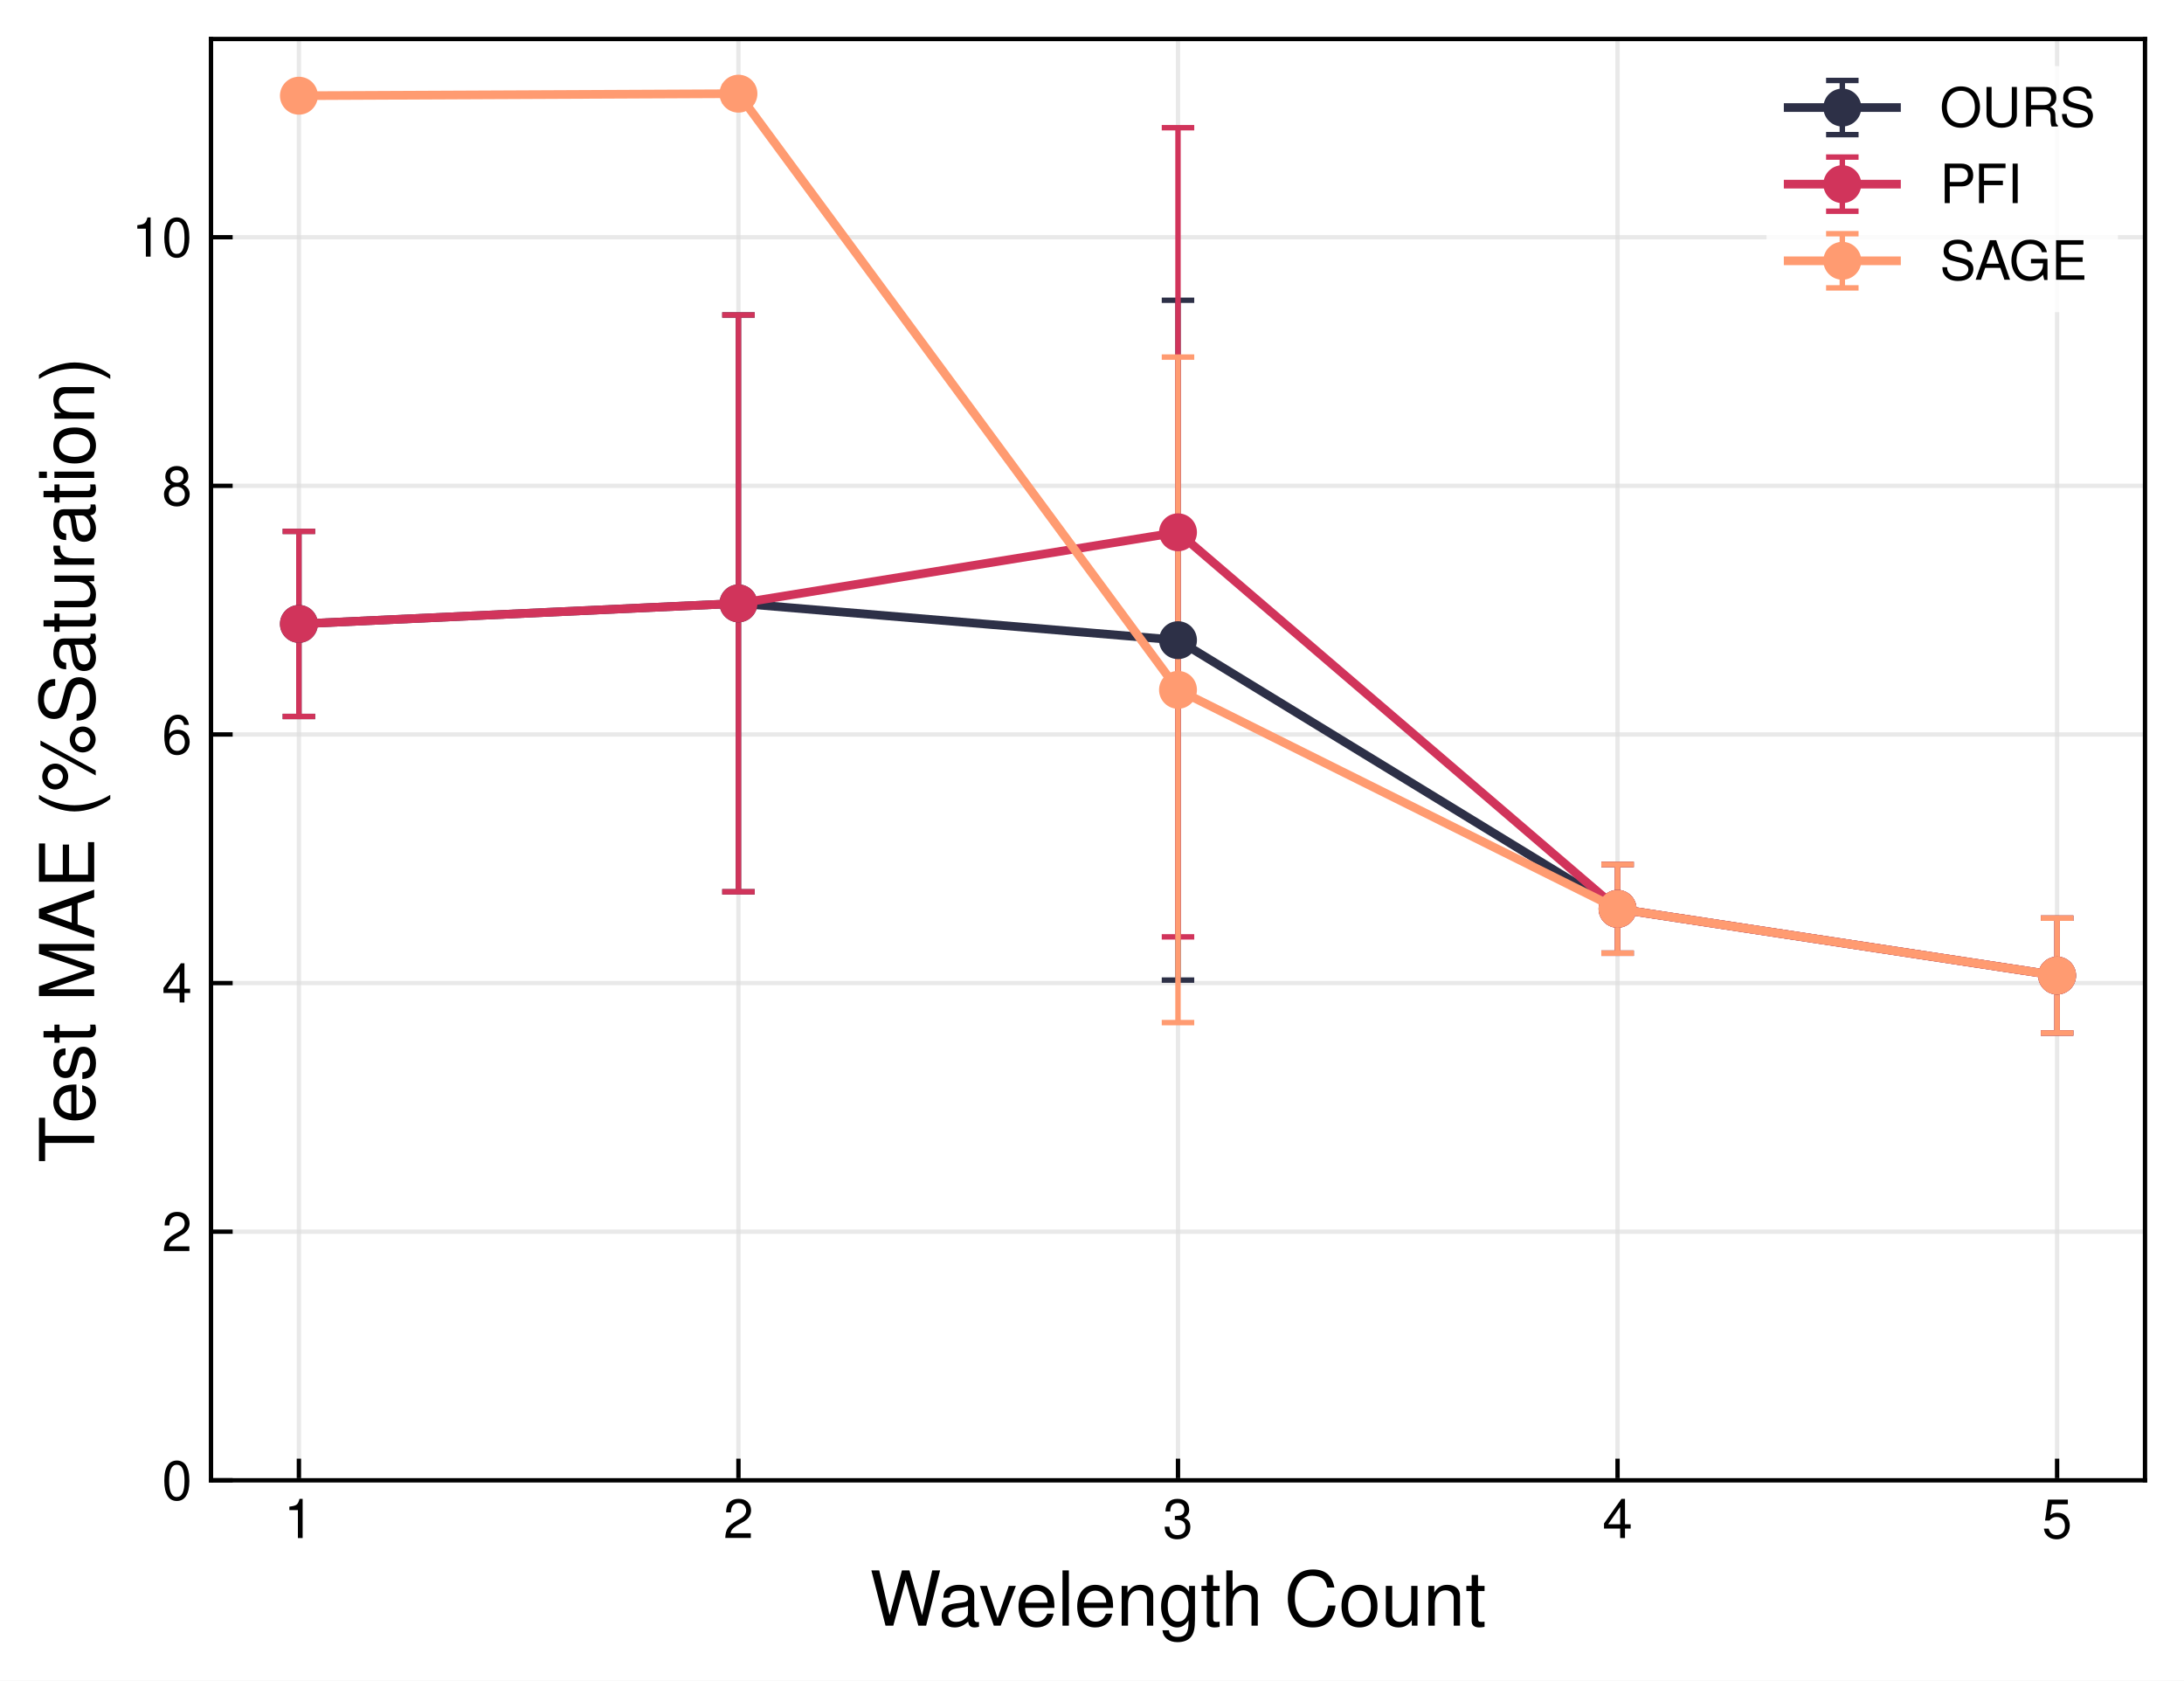
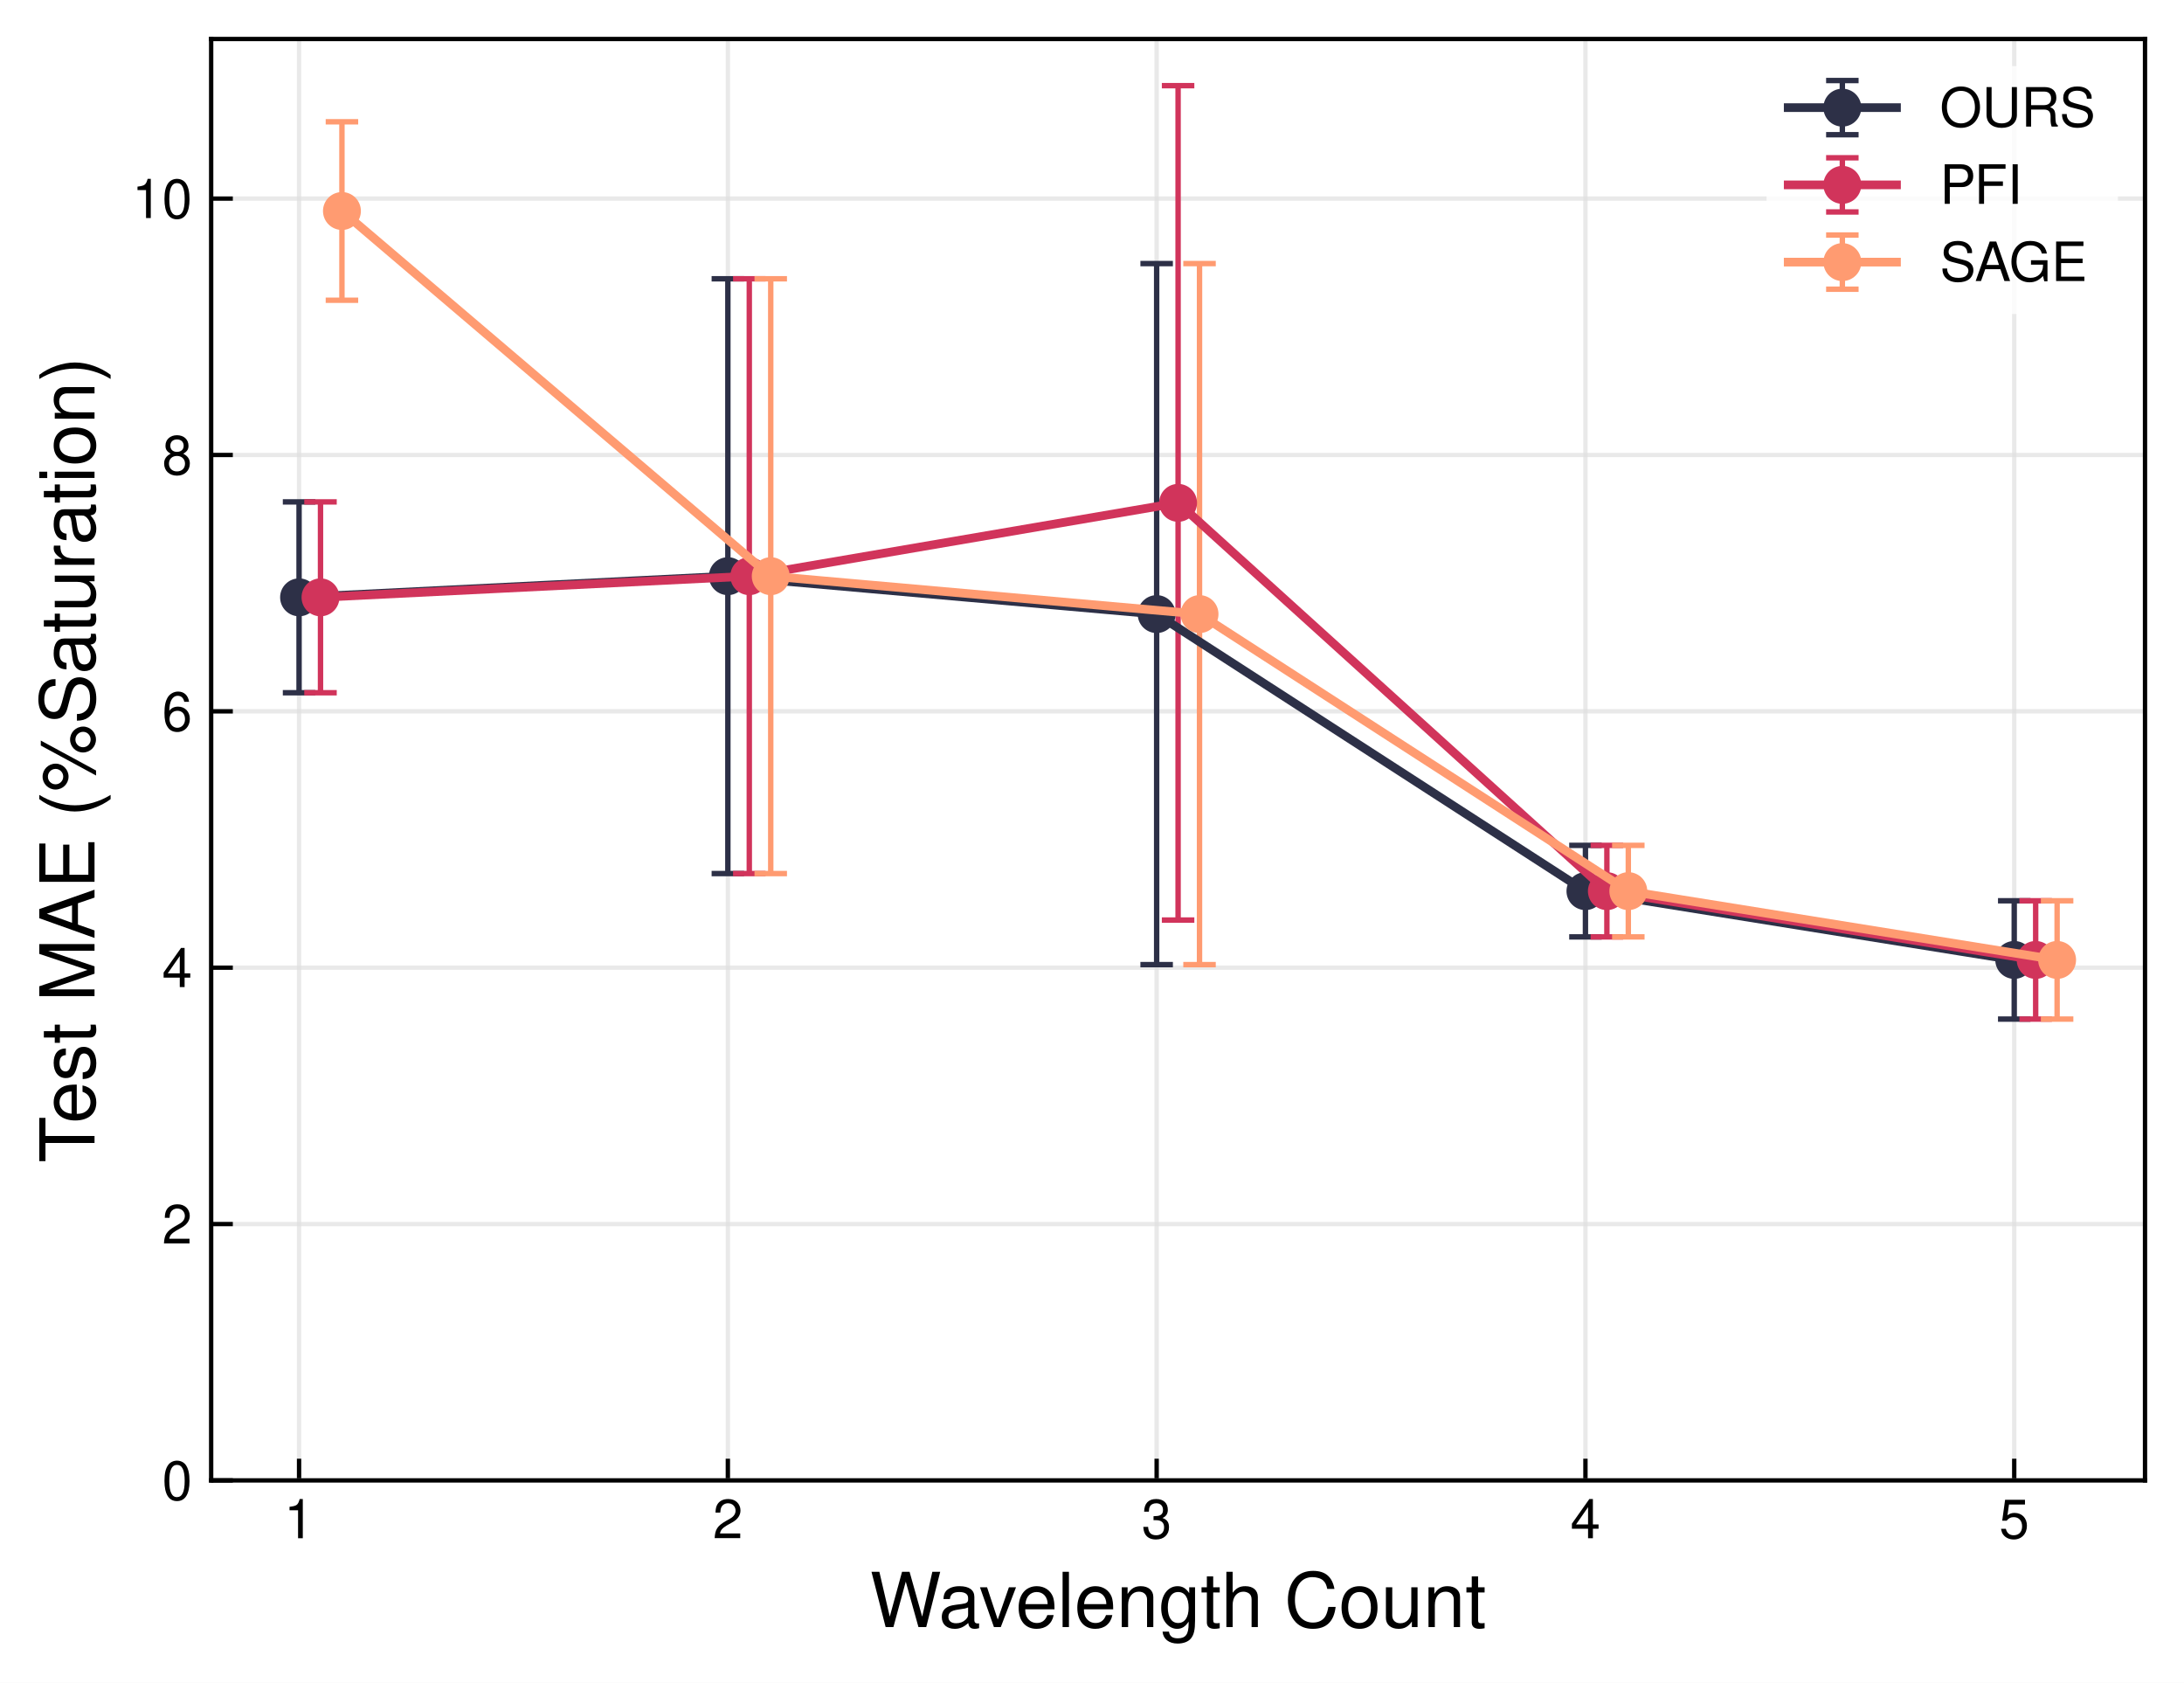
- <svg xmlns="http://www.w3.org/2000/svg" xmlns:xlink="http://www.w3.org/1999/xlink" width="403.28pt" height="310.295pt" viewBox="0 0 403.28 310.295" version="1.1">
+ <svg xmlns="http://www.w3.org/2000/svg" xmlns:xlink="http://www.w3.org/1999/xlink" width="403.315pt" height="310.684pt" viewBox="0 0 403.315 310.684" version="1.1">
  <defs>
    <style type="text/css">*{stroke-linejoin: round; stroke-linecap: butt}</style>
  </defs>
  <g id="figure_1">
    <g id="patch_1">
-       <path d="M 0 310.295  L 403.28 310.295  L 403.28 0  L 0 0  z " style="fill: #ffffff" />
+       <path d="M 0 310.684  L 403.315 310.684  L 403.315 0  L 0 0  z " style="fill: #ffffff" />
    </g>
    <g id="axes_1">
      <g id="patch_2">
-         <path d="M 38.96 273.312  L 396.08 273.312  L 396.08 7.2  L 38.96 7.2  z " style="fill: #ffffff" />
+         <path d="M 38.995 273.312  L 396.115 273.312  L 396.115 7.2  L 38.995 7.2  z " style="fill: #ffffff" />
      </g>
      <g id="matplotlib.axis_1">
        <g id="xtick_1">
          <g id="line2d_1">
-             <path d="M 55.193 273.312  L 55.193 7.2  " clip-path="url(#pe23129a48d)" style="fill: none; stroke: #e0e0e0; stroke-opacity: 0.7; stroke-width: 0.8; stroke-linecap: square" />
+             <path d="M 55.228 273.312  L 55.228 7.2  " clip-path="url(#pd18a18bf59)" style="fill: none; stroke: #e0e0e0; stroke-opacity: 0.7; stroke-width: 0.8; stroke-linecap: square" />
          </g>
          <g id="line2d_2">
            <defs>
-               <path id="m36496cad58" d="M 0 0  L 0 -4  " style="stroke: #000000; stroke-width: 0.8" />
+               <path id="mf7e721e243" d="M 0 0  L 0 -4  " style="stroke: #000000; stroke-width: 0.8" />
            </defs>
            <g>
-               <use xlink:href="#m36496cad58" x="55.193" y="273.312" style="stroke: #000000; stroke-width: 0.8" />
+               <use xlink:href="#mf7e721e243" x="55.228" y="273.312" style="stroke: #000000; stroke-width: 0.8" />
            </g>
          </g>
          <g id="text_1">
-             <text style="font: 10px 'Helvetica', 'Arial', sans-serif; text-anchor: middle" x="55.193" y="283.97" transform="rotate(-0 55.19273 283.9698)">1</text>
+             <text style="font-size: 10px; font-family: 'Helvetica', 'Arial', sans-serif; text-anchor: middle" x="55.228" y="283.985" transform="rotate(-0 55.22773 283.9854)">1</text>
          </g>
        </g>
        <g id="xtick_2">
          <g id="line2d_3">
-             <path d="M 136.356 273.312  L 136.356 7.2  " clip-path="url(#pe23129a48d)" style="fill: none; stroke: #e0e0e0; stroke-opacity: 0.7; stroke-width: 0.8; stroke-linecap: square" />
+             <path d="M 134.412 273.312  L 134.412 7.2  " clip-path="url(#pd18a18bf59)" style="fill: none; stroke: #e0e0e0; stroke-opacity: 0.7; stroke-width: 0.8; stroke-linecap: square" />
          </g>
          <g id="line2d_4">
            <g>
-               <use xlink:href="#m36496cad58" x="136.356" y="273.312" style="stroke: #000000; stroke-width: 0.8" />
+               <use xlink:href="#mf7e721e243" x="134.412" y="273.312" style="stroke: #000000; stroke-width: 0.8" />
            </g>
          </g>
          <g id="text_2">
-             <text style="font: 10px 'Helvetica', 'Arial', sans-serif; text-anchor: middle" x="136.356" y="283.97" transform="rotate(-0 136.3564 283.9698)">2</text>
+             <text style="font-size: 10px; font-family: 'Helvetica', 'Arial', sans-serif; text-anchor: middle" x="134.412" y="283.985" transform="rotate(-0 134.4118 283.9854)">2</text>
          </g>
        </g>
        <g id="xtick_3">
          <g id="line2d_5">
-             <path d="M 217.52 273.312  L 217.52 7.2  " clip-path="url(#pe23129a48d)" style="fill: none; stroke: #e0e0e0; stroke-opacity: 0.7; stroke-width: 0.8; stroke-linecap: square" />
+             <path d="M 213.596 273.312  L 213.596 7.2  " clip-path="url(#pd18a18bf59)" style="fill: none; stroke: #e0e0e0; stroke-opacity: 0.7; stroke-width: 0.8; stroke-linecap: square" />
          </g>
          <g id="line2d_6">
            <g>
-               <use xlink:href="#m36496cad58" x="217.52" y="273.312" style="stroke: #000000; stroke-width: 0.8" />
+               <use xlink:href="#mf7e721e243" x="213.596" y="273.312" style="stroke: #000000; stroke-width: 0.8" />
            </g>
          </g>
          <g id="text_3">
-             <text style="font: 10px 'Helvetica', 'Arial', sans-serif; text-anchor: middle" x="217.52" y="283.97" transform="rotate(-0 217.52 283.9698)">3</text>
+             <text style="font-size: 10px; font-family: 'Helvetica', 'Arial', sans-serif; text-anchor: middle" x="213.596" y="283.985" transform="rotate(-0 213.5958 283.9854)">3</text>
          </g>
        </g>
        <g id="xtick_4">
          <g id="line2d_7">
-             <path d="M 298.684 273.312  L 298.684 7.2  " clip-path="url(#pe23129a48d)" style="fill: none; stroke: #e0e0e0; stroke-opacity: 0.7; stroke-width: 0.8; stroke-linecap: square" />
+             <path d="M 292.78 273.312  L 292.78 7.2  " clip-path="url(#pd18a18bf59)" style="fill: none; stroke: #e0e0e0; stroke-opacity: 0.7; stroke-width: 0.8; stroke-linecap: square" />
          </g>
          <g id="line2d_8">
            <g>
-               <use xlink:href="#m36496cad58" x="298.684" y="273.312" style="stroke: #000000; stroke-width: 0.8" />
+               <use xlink:href="#mf7e721e243" x="292.78" y="273.312" style="stroke: #000000; stroke-width: 0.8" />
            </g>
          </g>
          <g id="text_4">
-             <text style="font: 10px 'Helvetica', 'Arial', sans-serif; text-anchor: middle" x="298.684" y="283.97" transform="rotate(-0 298.6836 283.9698)">4</text>
+             <text style="font-size: 10px; font-family: 'Helvetica', 'Arial', sans-serif; text-anchor: middle" x="292.78" y="283.985" transform="rotate(-0 292.7798 283.9854)">4</text>
          </g>
        </g>
        <g id="xtick_5">
          <g id="line2d_9">
-             <path d="M 379.847 273.312  L 379.847 7.2  " clip-path="url(#pe23129a48d)" style="fill: none; stroke: #e0e0e0; stroke-opacity: 0.7; stroke-width: 0.8; stroke-linecap: square" />
+             <path d="M 371.964 273.312  L 371.964 7.2  " clip-path="url(#pd18a18bf59)" style="fill: none; stroke: #e0e0e0; stroke-opacity: 0.7; stroke-width: 0.8; stroke-linecap: square" />
          </g>
          <g id="line2d_10">
            <g>
-               <use xlink:href="#m36496cad58" x="379.847" y="273.312" style="stroke: #000000; stroke-width: 0.8" />
+               <use xlink:href="#mf7e721e243" x="371.964" y="273.312" style="stroke: #000000; stroke-width: 0.8" />
            </g>
          </g>
          <g id="text_5">
-             <text style="font: 10px 'Helvetica', 'Arial', sans-serif; text-anchor: middle" x="379.847" y="283.97" transform="rotate(-0 379.8473 283.9698)">5</text>
+             <text style="font-size: 10px; font-family: 'Helvetica', 'Arial', sans-serif; text-anchor: middle" x="371.964" y="283.985" transform="rotate(-0 371.9639 283.9854)">5</text>
          </g>
        </g>
        <g id="text_6">
-           <text style="font: 14px 'Helvetica', 'Arial', sans-serif; text-anchor: middle" x="217.52" y="300.149" transform="rotate(-0 217.52 300.1489)">Wavelength Count</text>
+           <text style="font-size: 14px; font-family: 'Helvetica', 'Arial', sans-serif; text-anchor: middle" x="217.555" y="300.386" transform="rotate(-0 217.555 300.3861)">Wavelength Count</text>
        </g>
      </g>
      <g id="matplotlib.axis_2">
        <g id="ytick_1">
          <g id="line2d_11">
-             <path d="M 38.96 273.312  L 396.08 273.312  " clip-path="url(#pe23129a48d)" style="fill: none; stroke: #e0e0e0; stroke-opacity: 0.7; stroke-width: 0.8; stroke-linecap: square" />
+             <path d="M 38.995 273.312  L 396.115 273.312  " clip-path="url(#pd18a18bf59)" style="fill: none; stroke: #e0e0e0; stroke-opacity: 0.7; stroke-width: 0.8; stroke-linecap: square" />
          </g>
          <g id="line2d_12">
            <defs>
-               <path id="m075913cfba" d="M 0 0  L 4 0  " style="stroke: #000000; stroke-width: 0.8" />
+               <path id="m2897728978" d="M 0 0  L 4 0  " style="stroke: #000000; stroke-width: 0.8" />
            </defs>
            <g>
-               <use xlink:href="#m075913cfba" x="38.96" y="273.312" style="stroke: #000000; stroke-width: 0.8" />
+               <use xlink:href="#m2897728978" x="38.995" y="273.312" style="stroke: #000000; stroke-width: 0.8" />
            </g>
          </g>
          <g id="text_7">
-             <text style="font: 10px 'Helvetica', 'Arial', sans-serif; text-anchor: end" x="35.46" y="276.891" transform="rotate(-0 35.46 276.8909)">0</text>
+             <text style="font-size: 10px; font-family: 'Helvetica', 'Arial', sans-serif; text-anchor: end" x="35.495" y="276.899" transform="rotate(-0 35.495 276.8987)">0</text>
          </g>
        </g>
        <g id="ytick_2">
          <g id="line2d_13">
-             <path d="M 38.96 227.409  L 396.08 227.409  " clip-path="url(#pe23129a48d)" style="fill: none; stroke: #e0e0e0; stroke-opacity: 0.7; stroke-width: 0.8; stroke-linecap: square" />
+             <path d="M 38.995 225.983  L 396.115 225.983  " clip-path="url(#pd18a18bf59)" style="fill: none; stroke: #e0e0e0; stroke-opacity: 0.7; stroke-width: 0.8; stroke-linecap: square" />
          </g>
          <g id="line2d_14">
            <g>
-               <use xlink:href="#m075913cfba" x="38.96" y="227.409" style="stroke: #000000; stroke-width: 0.8" />
+               <use xlink:href="#m2897728978" x="38.995" y="225.983" style="stroke: #000000; stroke-width: 0.8" />
            </g>
          </g>
          <g id="text_8">
-             <text style="font: 10px 'Helvetica', 'Arial', sans-serif; text-anchor: end" x="35.46" y="230.988" transform="rotate(-0 35.46 230.9883)">2</text>
+             <text style="font-size: 10px; font-family: 'Helvetica', 'Arial', sans-serif; text-anchor: end" x="35.495" y="229.57" transform="rotate(-0 35.495 229.5695)">2</text>
          </g>
        </g>
        <g id="ytick_3">
          <g id="line2d_15">
-             <path d="M 38.96 181.507  L 396.08 181.507  " clip-path="url(#pe23129a48d)" style="fill: none; stroke: #e0e0e0; stroke-opacity: 0.7; stroke-width: 0.8; stroke-linecap: square" />
+             <path d="M 38.995 178.654  L 396.115 178.654  " clip-path="url(#pd18a18bf59)" style="fill: none; stroke: #e0e0e0; stroke-opacity: 0.7; stroke-width: 0.8; stroke-linecap: square" />
          </g>
          <g id="line2d_16">
            <g>
-               <use xlink:href="#m075913cfba" x="38.96" y="181.507" style="stroke: #000000; stroke-width: 0.8" />
+               <use xlink:href="#m2897728978" x="38.995" y="178.654" style="stroke: #000000; stroke-width: 0.8" />
            </g>
          </g>
          <g id="text_9">
-             <text style="font: 10px 'Helvetica', 'Arial', sans-serif; text-anchor: end" x="35.46" y="185.086" transform="rotate(-0 35.46 185.0857)">4</text>
+             <text style="font-size: 10px; font-family: 'Helvetica', 'Arial', sans-serif; text-anchor: end" x="35.495" y="182.24" transform="rotate(-0 35.495 182.2403)">4</text>
          </g>
        </g>
        <g id="ytick_4">
          <g id="line2d_17">
-             <path d="M 38.96 135.604  L 396.08 135.604  " clip-path="url(#pe23129a48d)" style="fill: none; stroke: #e0e0e0; stroke-opacity: 0.7; stroke-width: 0.8; stroke-linecap: square" />
+             <path d="M 38.995 131.324  L 396.115 131.324  " clip-path="url(#pd18a18bf59)" style="fill: none; stroke: #e0e0e0; stroke-opacity: 0.7; stroke-width: 0.8; stroke-linecap: square" />
          </g>
          <g id="line2d_18">
            <g>
-               <use xlink:href="#m075913cfba" x="38.96" y="135.604" style="stroke: #000000; stroke-width: 0.8" />
+               <use xlink:href="#m2897728978" x="38.995" y="131.324" style="stroke: #000000; stroke-width: 0.8" />
            </g>
          </g>
          <g id="text_10">
-             <text style="font: 10px 'Helvetica', 'Arial', sans-serif; text-anchor: end" x="35.46" y="139.183" transform="rotate(-0 35.46 139.183)">6</text>
+             <text style="font-size: 10px; font-family: 'Helvetica', 'Arial', sans-serif; text-anchor: end" x="35.495" y="134.911" transform="rotate(-0 35.495 134.9111)">6</text>
          </g>
        </g>
        <g id="ytick_5">
          <g id="line2d_19">
-             <path d="M 38.96 89.702  L 396.08 89.702  " clip-path="url(#pe23129a48d)" style="fill: none; stroke: #e0e0e0; stroke-opacity: 0.7; stroke-width: 0.8; stroke-linecap: square" />
+             <path d="M 38.995 83.995  L 396.115 83.995  " clip-path="url(#pd18a18bf59)" style="fill: none; stroke: #e0e0e0; stroke-opacity: 0.7; stroke-width: 0.8; stroke-linecap: square" />
          </g>
          <g id="line2d_20">
            <g>
-               <use xlink:href="#m075913cfba" x="38.96" y="89.702" style="stroke: #000000; stroke-width: 0.8" />
+               <use xlink:href="#m2897728978" x="38.995" y="83.995" style="stroke: #000000; stroke-width: 0.8" />
            </g>
          </g>
          <g id="text_11">
-             <text style="font: 10px 'Helvetica', 'Arial', sans-serif; text-anchor: end" x="35.46" y="93.28" transform="rotate(-0 35.46 93.28041)">8</text>
+             <text style="font-size: 10px; font-family: 'Helvetica', 'Arial', sans-serif; text-anchor: end" x="35.495" y="87.582" transform="rotate(-0 35.495 87.58187)">8</text>
          </g>
        </g>
        <g id="ytick_6">
          <g id="line2d_21">
-             <path d="M 38.96 43.799  L 396.08 43.799  " clip-path="url(#pe23129a48d)" style="fill: none; stroke: #e0e0e0; stroke-opacity: 0.7; stroke-width: 0.8; stroke-linecap: square" />
+             <path d="M 38.995 36.666  L 396.115 36.666  " clip-path="url(#pd18a18bf59)" style="fill: none; stroke: #e0e0e0; stroke-opacity: 0.7; stroke-width: 0.8; stroke-linecap: square" />
          </g>
          <g id="line2d_22">
            <g>
-               <use xlink:href="#m075913cfba" x="38.96" y="43.799" style="stroke: #000000; stroke-width: 0.8" />
+               <use xlink:href="#m2897728978" x="38.995" y="36.666" style="stroke: #000000; stroke-width: 0.8" />
            </g>
          </g>
          <g id="text_12">
-             <text style="font: 10px 'Helvetica', 'Arial', sans-serif; text-anchor: end" x="35.46" y="47.378" transform="rotate(-0 35.46 47.37779)">10</text>
+             <text style="font-size: 10px; font-family: 'Helvetica', 'Arial', sans-serif; text-anchor: end" x="35.495" y="40.253" transform="rotate(-0 35.495 40.25266)">10</text>
          </g>
        </g>
        <g id="text_13">
-           <text style="font: 14px 'Helvetica', 'Arial', sans-serif; text-anchor: middle" x="17.392" y="140.256" transform="rotate(-90 17.39156 140.256)">Test MAE (%Saturation)</text>
+           <text style="font-size: 14px; font-family: 'Helvetica', 'Arial', sans-serif; text-anchor: middle" x="17.455" y="140.256" transform="rotate(-90 17.455 140.256)">Test MAE (%Saturation)</text>
        </g>
      </g>
      <g id="LineCollection_1">
-         <path d="M 55.193 132.28  L 55.193 98.11  " clip-path="url(#pe23129a48d)" style="fill: none; stroke: #2d3047" />
-         <path d="M 136.356 164.656  L 136.356 58.153  " clip-path="url(#pe23129a48d)" style="fill: none; stroke: #2d3047" />
-         <path d="M 217.52 180.955  L 217.52 55.438  " clip-path="url(#pe23129a48d)" style="fill: none; stroke: #2d3047" />
-         <path d="M 298.684 175.989  L 298.684 159.609  " clip-path="url(#pe23129a48d)" style="fill: none; stroke: #2d3047" />
-         <path d="M 379.847 190.714  L 379.847 169.524  " clip-path="url(#pe23129a48d)" style="fill: none; stroke: #2d3047" />
+         <path d="M 55.228 127.897  L 55.228 92.665  " clip-path="url(#pd18a18bf59)" style="fill: none; stroke: #2d3047" />
+         <path d="M 134.412 161.279  L 134.412 51.466  " clip-path="url(#pd18a18bf59)" style="fill: none; stroke: #2d3047" />
+         <path d="M 213.596 178.085  L 213.596 48.666  " clip-path="url(#pd18a18bf59)" style="fill: none; stroke: #2d3047" />
+         <path d="M 292.78 172.964  L 292.78 156.075  " clip-path="url(#pd18a18bf59)" style="fill: none; stroke: #2d3047" />
+         <path d="M 371.964 188.147  L 371.964 166.298  " clip-path="url(#pd18a18bf59)" style="fill: none; stroke: #2d3047" />
      </g>
      <g id="line2d_23">
        <defs>
-           <path id="meedbc76cfa" d="M 3 0  L -3 -0  " style="stroke: #2d3047" />
-         </defs>
-         <g clip-path="url(#pe23129a48d)">
-           <use xlink:href="#meedbc76cfa" x="55.193" y="132.28" style="fill: #2d3047; stroke: #2d3047" />
-           <use xlink:href="#meedbc76cfa" x="136.356" y="164.656" style="fill: #2d3047; stroke: #2d3047" />
-           <use xlink:href="#meedbc76cfa" x="217.52" y="180.955" style="fill: #2d3047; stroke: #2d3047" />
-           <use xlink:href="#meedbc76cfa" x="298.684" y="175.989" style="fill: #2d3047; stroke: #2d3047" />
-           <use xlink:href="#meedbc76cfa" x="379.847" y="190.714" style="fill: #2d3047; stroke: #2d3047" />
+           <path id="m6a7c596b6a" d="M 3 0  L -3 -0  " style="stroke: #2d3047" />
+         </defs>
+         <g clip-path="url(#pd18a18bf59)">
+           <use xlink:href="#m6a7c596b6a" x="55.228" y="127.897" style="fill: #2d3047; stroke: #2d3047" />
+           <use xlink:href="#m6a7c596b6a" x="134.412" y="161.279" style="fill: #2d3047; stroke: #2d3047" />
+           <use xlink:href="#m6a7c596b6a" x="213.596" y="178.085" style="fill: #2d3047; stroke: #2d3047" />
+           <use xlink:href="#m6a7c596b6a" x="292.78" y="172.964" style="fill: #2d3047; stroke: #2d3047" />
+           <use xlink:href="#m6a7c596b6a" x="371.964" y="188.147" style="fill: #2d3047; stroke: #2d3047" />
        </g>
      </g>
      <g id="line2d_24">
-         <g clip-path="url(#pe23129a48d)">
-           <use xlink:href="#meedbc76cfa" x="55.193" y="98.11" style="fill: #2d3047; stroke: #2d3047" />
-           <use xlink:href="#meedbc76cfa" x="136.356" y="58.153" style="fill: #2d3047; stroke: #2d3047" />
-           <use xlink:href="#meedbc76cfa" x="217.52" y="55.438" style="fill: #2d3047; stroke: #2d3047" />
-           <use xlink:href="#meedbc76cfa" x="298.684" y="159.609" style="fill: #2d3047; stroke: #2d3047" />
-           <use xlink:href="#meedbc76cfa" x="379.847" y="169.524" style="fill: #2d3047; stroke: #2d3047" />
+         <g clip-path="url(#pd18a18bf59)">
+           <use xlink:href="#m6a7c596b6a" x="55.228" y="92.665" style="fill: #2d3047; stroke: #2d3047" />
+           <use xlink:href="#m6a7c596b6a" x="134.412" y="51.466" style="fill: #2d3047; stroke: #2d3047" />
+           <use xlink:href="#m6a7c596b6a" x="213.596" y="48.666" style="fill: #2d3047; stroke: #2d3047" />
+           <use xlink:href="#m6a7c596b6a" x="292.78" y="156.075" style="fill: #2d3047; stroke: #2d3047" />
+           <use xlink:href="#m6a7c596b6a" x="371.964" y="166.298" style="fill: #2d3047; stroke: #2d3047" />
        </g>
      </g>
      <g id="LineCollection_2">
-         <path d="M 55.193 132.28  L 55.193 98.11  " clip-path="url(#pe23129a48d)" style="fill: none; stroke: #d1345b" />
-         <path d="M 136.356 164.656  L 136.356 58.153  " clip-path="url(#pe23129a48d)" style="fill: none; stroke: #d1345b" />
-         <path d="M 217.52 172.978  L 217.52 23.578  " clip-path="url(#pe23129a48d)" style="fill: none; stroke: #d1345b" />
-         <path d="M 298.684 175.989  L 298.684 159.609  " clip-path="url(#pe23129a48d)" style="fill: none; stroke: #d1345b" />
-         <path d="M 379.847 190.714  L 379.847 169.524  " clip-path="url(#pe23129a48d)" style="fill: none; stroke: #d1345b" />
+         <path d="M 59.187 127.897  L 59.187 92.665  " clip-path="url(#pd18a18bf59)" style="fill: none; stroke: #d1345b" />
+         <path d="M 138.371 161.279  L 138.371 51.466  " clip-path="url(#pd18a18bf59)" style="fill: none; stroke: #d1345b" />
+         <path d="M 217.555 169.86  L 217.555 15.817  " clip-path="url(#pd18a18bf59)" style="fill: none; stroke: #d1345b" />
+         <path d="M 296.739 172.964  L 296.739 156.075  " clip-path="url(#pd18a18bf59)" style="fill: none; stroke: #d1345b" />
+         <path d="M 375.923 188.147  L 375.923 166.298  " clip-path="url(#pd18a18bf59)" style="fill: none; stroke: #d1345b" />
      </g>
      <g id="line2d_25">
        <defs>
-           <path id="m86c3e545e6" d="M 3 0  L -3 -0  " style="stroke: #d1345b" />
-         </defs>
-         <g clip-path="url(#pe23129a48d)">
-           <use xlink:href="#m86c3e545e6" x="55.193" y="132.28" style="fill: #d1345b; stroke: #d1345b" />
-           <use xlink:href="#m86c3e545e6" x="136.356" y="164.656" style="fill: #d1345b; stroke: #d1345b" />
-           <use xlink:href="#m86c3e545e6" x="217.52" y="172.978" style="fill: #d1345b; stroke: #d1345b" />
-           <use xlink:href="#m86c3e545e6" x="298.684" y="175.989" style="fill: #d1345b; stroke: #d1345b" />
-           <use xlink:href="#m86c3e545e6" x="379.847" y="190.714" style="fill: #d1345b; stroke: #d1345b" />
+           <path id="m228c9fef3c" d="M 3 0  L -3 -0  " style="stroke: #d1345b" />
+         </defs>
+         <g clip-path="url(#pd18a18bf59)">
+           <use xlink:href="#m228c9fef3c" x="59.187" y="127.897" style="fill: #d1345b; stroke: #d1345b" />
+           <use xlink:href="#m228c9fef3c" x="138.371" y="161.279" style="fill: #d1345b; stroke: #d1345b" />
+           <use xlink:href="#m228c9fef3c" x="217.555" y="169.86" style="fill: #d1345b; stroke: #d1345b" />
+           <use xlink:href="#m228c9fef3c" x="296.739" y="172.964" style="fill: #d1345b; stroke: #d1345b" />
+           <use xlink:href="#m228c9fef3c" x="375.923" y="188.147" style="fill: #d1345b; stroke: #d1345b" />
        </g>
      </g>
      <g id="line2d_26">
-         <g clip-path="url(#pe23129a48d)">
-           <use xlink:href="#m86c3e545e6" x="55.193" y="98.11" style="fill: #d1345b; stroke: #d1345b" />
-           <use xlink:href="#m86c3e545e6" x="136.356" y="58.153" style="fill: #d1345b; stroke: #d1345b" />
-           <use xlink:href="#m86c3e545e6" x="217.52" y="23.578" style="fill: #d1345b; stroke: #d1345b" />
-           <use xlink:href="#m86c3e545e6" x="298.684" y="159.609" style="fill: #d1345b; stroke: #d1345b" />
-           <use xlink:href="#m86c3e545e6" x="379.847" y="169.524" style="fill: #d1345b; stroke: #d1345b" />
+         <g clip-path="url(#pd18a18bf59)">
+           <use xlink:href="#m228c9fef3c" x="59.187" y="92.665" style="fill: #d1345b; stroke: #d1345b" />
+           <use xlink:href="#m228c9fef3c" x="138.371" y="51.466" style="fill: #d1345b; stroke: #d1345b" />
+           <use xlink:href="#m228c9fef3c" x="217.555" y="15.817" style="fill: #d1345b; stroke: #d1345b" />
+           <use xlink:href="#m228c9fef3c" x="296.739" y="156.075" style="fill: #d1345b; stroke: #d1345b" />
+           <use xlink:href="#m228c9fef3c" x="375.923" y="166.298" style="fill: #d1345b; stroke: #d1345b" />
        </g>
      </g>
      <g id="LineCollection_3">
-         <path d="M 55.193 18.296  L 55.193 17.047  " clip-path="url(#pe23129a48d)" style="fill: none; stroke: #ff9b71" />
-         <path d="M 136.356 18.651  L 136.356 15.939  " clip-path="url(#pe23129a48d)" style="fill: none; stroke: #ff9b71" />
-         <path d="M 217.52 188.806  L 217.52 65.933  " clip-path="url(#pe23129a48d)" style="fill: none; stroke: #ff9b71" />
-         <path d="M 298.684 175.989  L 298.684 159.609  " clip-path="url(#pe23129a48d)" style="fill: none; stroke: #ff9b71" />
-         <path d="M 379.847 190.714  L 379.847 169.524  " clip-path="url(#pe23129a48d)" style="fill: none; stroke: #ff9b71" />
+         <path d="M 63.146 55.432  L 63.146 22.483  " clip-path="url(#pd18a18bf59)" style="fill: none; stroke: #ff9b71" />
+         <path d="M 142.33 161.279  L 142.33 51.466  " clip-path="url(#pd18a18bf59)" style="fill: none; stroke: #ff9b71" />
+         <path d="M 221.514 178.085  L 221.514 48.666  " clip-path="url(#pd18a18bf59)" style="fill: none; stroke: #ff9b71" />
+         <path d="M 300.698 172.964  L 300.698 156.075  " clip-path="url(#pd18a18bf59)" style="fill: none; stroke: #ff9b71" />
+         <path d="M 379.882 188.147  L 379.882 166.298  " clip-path="url(#pd18a18bf59)" style="fill: none; stroke: #ff9b71" />
      </g>
      <g id="line2d_27">
        <defs>
-           <path id="mc7014ae149" d="M 3 0  L -3 -0  " style="stroke: #ff9b71" />
-         </defs>
-         <g clip-path="url(#pe23129a48d)">
-           <use xlink:href="#mc7014ae149" x="55.193" y="18.296" style="fill: #ff9b71; stroke: #ff9b71" />
-           <use xlink:href="#mc7014ae149" x="136.356" y="18.651" style="fill: #ff9b71; stroke: #ff9b71" />
-           <use xlink:href="#mc7014ae149" x="217.52" y="188.806" style="fill: #ff9b71; stroke: #ff9b71" />
-           <use xlink:href="#mc7014ae149" x="298.684" y="175.989" style="fill: #ff9b71; stroke: #ff9b71" />
-           <use xlink:href="#mc7014ae149" x="379.847" y="190.714" style="fill: #ff9b71; stroke: #ff9b71" />
+           <path id="m26f12bb80f" d="M 3 0  L -3 -0  " style="stroke: #ff9b71" />
+         </defs>
+         <g clip-path="url(#pd18a18bf59)">
+           <use xlink:href="#m26f12bb80f" x="63.146" y="55.432" style="fill: #ff9b71; stroke: #ff9b71" />
+           <use xlink:href="#m26f12bb80f" x="142.33" y="161.279" style="fill: #ff9b71; stroke: #ff9b71" />
+           <use xlink:href="#m26f12bb80f" x="221.514" y="178.085" style="fill: #ff9b71; stroke: #ff9b71" />
+           <use xlink:href="#m26f12bb80f" x="300.698" y="172.964" style="fill: #ff9b71; stroke: #ff9b71" />
+           <use xlink:href="#m26f12bb80f" x="379.882" y="188.147" style="fill: #ff9b71; stroke: #ff9b71" />
        </g>
      </g>
      <g id="line2d_28">
-         <g clip-path="url(#pe23129a48d)">
-           <use xlink:href="#mc7014ae149" x="55.193" y="17.047" style="fill: #ff9b71; stroke: #ff9b71" />
-           <use xlink:href="#mc7014ae149" x="136.356" y="15.939" style="fill: #ff9b71; stroke: #ff9b71" />
-           <use xlink:href="#mc7014ae149" x="217.52" y="65.933" style="fill: #ff9b71; stroke: #ff9b71" />
-           <use xlink:href="#mc7014ae149" x="298.684" y="159.609" style="fill: #ff9b71; stroke: #ff9b71" />
-           <use xlink:href="#mc7014ae149" x="379.847" y="169.524" style="fill: #ff9b71; stroke: #ff9b71" />
+         <g clip-path="url(#pd18a18bf59)">
+           <use xlink:href="#m26f12bb80f" x="63.146" y="22.483" style="fill: #ff9b71; stroke: #ff9b71" />
+           <use xlink:href="#m26f12bb80f" x="142.33" y="51.466" style="fill: #ff9b71; stroke: #ff9b71" />
+           <use xlink:href="#m26f12bb80f" x="221.514" y="48.666" style="fill: #ff9b71; stroke: #ff9b71" />
+           <use xlink:href="#m26f12bb80f" x="300.698" y="156.075" style="fill: #ff9b71; stroke: #ff9b71" />
+           <use xlink:href="#m26f12bb80f" x="379.882" y="166.298" style="fill: #ff9b71; stroke: #ff9b71" />
        </g>
      </g>
      <g id="line2d_29">
-         <path d="M 55.193 115.195  L 136.356 111.404  L 217.52 118.196  L 298.684 167.799  L 379.847 180.119  " clip-path="url(#pe23129a48d)" style="fill: none; stroke: #2d3047; stroke-width: 1.6; stroke-linecap: square" />
-         <defs>
-           <path id="m2f892f2584" d="M 0 3  C 0.796 3 1.559 2.684 2.121 2.121  C 2.684 1.559 3 0.796 3 0  C 3 -0.796 2.684 -1.559 2.121 -2.121  C 1.559 -2.684 0.796 -3 0 -3  C -0.796 -3 -1.559 -2.684 -2.121 -2.121  C -2.684 -1.559 -3 -0.796 -3 0  C -3 0.796 -2.684 1.559 -2.121 2.121  C -1.559 2.684 -0.796 3 0 3  z " style="stroke: #2d3047" />
-         </defs>
-         <g clip-path="url(#pe23129a48d)">
-           <use xlink:href="#m2f892f2584" x="55.193" y="115.195" style="fill: #2d3047; stroke: #2d3047" />
-           <use xlink:href="#m2f892f2584" x="136.356" y="111.404" style="fill: #2d3047; stroke: #2d3047" />
-           <use xlink:href="#m2f892f2584" x="217.52" y="118.196" style="fill: #2d3047; stroke: #2d3047" />
-           <use xlink:href="#m2f892f2584" x="298.684" y="167.799" style="fill: #2d3047; stroke: #2d3047" />
-           <use xlink:href="#m2f892f2584" x="379.847" y="180.119" style="fill: #2d3047; stroke: #2d3047" />
+         <path d="M 55.228 110.281  L 134.412 106.372  L 213.596 113.375  L 292.78 164.52  L 371.964 177.223  " clip-path="url(#pd18a18bf59)" style="fill: none; stroke: #2d3047; stroke-width: 1.6; stroke-linecap: square" />
+         <defs>
+           <path id="m2d9a00ed03" d="M 0 3  C 0.796 3 1.559 2.684 2.121 2.121  C 2.684 1.559 3 0.796 3 0  C 3 -0.796 2.684 -1.559 2.121 -2.121  C 1.559 -2.684 0.796 -3 0 -3  C -0.796 -3 -1.559 -2.684 -2.121 -2.121  C -2.684 -1.559 -3 -0.796 -3 0  C -3 0.796 -2.684 1.559 -2.121 2.121  C -1.559 2.684 -0.796 3 0 3  z " style="stroke: #2d3047" />
+         </defs>
+         <g clip-path="url(#pd18a18bf59)">
+           <use xlink:href="#m2d9a00ed03" x="55.228" y="110.281" style="fill: #2d3047; stroke: #2d3047" />
+           <use xlink:href="#m2d9a00ed03" x="134.412" y="106.372" style="fill: #2d3047; stroke: #2d3047" />
+           <use xlink:href="#m2d9a00ed03" x="213.596" y="113.375" style="fill: #2d3047; stroke: #2d3047" />
+           <use xlink:href="#m2d9a00ed03" x="292.78" y="164.52" style="fill: #2d3047; stroke: #2d3047" />
+           <use xlink:href="#m2d9a00ed03" x="371.964" y="177.223" style="fill: #2d3047; stroke: #2d3047" />
        </g>
      </g>
      <g id="line2d_30">
-         <path d="M 55.193 115.195  L 136.356 111.404  L 217.52 98.278  L 298.684 167.799  L 379.847 180.119  " clip-path="url(#pe23129a48d)" style="fill: none; stroke: #d1345b; stroke-width: 1.6; stroke-linecap: square" />
-         <defs>
-           <path id="mc79ecee53f" d="M 0 3  C 0.796 3 1.559 2.684 2.121 2.121  C 2.684 1.559 3 0.796 3 0  C 3 -0.796 2.684 -1.559 2.121 -2.121  C 1.559 -2.684 0.796 -3 0 -3  C -0.796 -3 -1.559 -2.684 -2.121 -2.121  C -2.684 -1.559 -3 -0.796 -3 0  C -3 0.796 -2.684 1.559 -2.121 2.121  C -1.559 2.684 -0.796 3 0 3  z " style="stroke: #d1345b" />
-         </defs>
-         <g clip-path="url(#pe23129a48d)">
-           <use xlink:href="#mc79ecee53f" x="55.193" y="115.195" style="fill: #d1345b; stroke: #d1345b" />
-           <use xlink:href="#mc79ecee53f" x="136.356" y="111.404" style="fill: #d1345b; stroke: #d1345b" />
-           <use xlink:href="#mc79ecee53f" x="217.52" y="98.278" style="fill: #d1345b; stroke: #d1345b" />
-           <use xlink:href="#mc79ecee53f" x="298.684" y="167.799" style="fill: #d1345b; stroke: #d1345b" />
-           <use xlink:href="#mc79ecee53f" x="379.847" y="180.119" style="fill: #d1345b; stroke: #d1345b" />
+         <path d="M 59.187 110.281  L 138.371 106.372  L 217.555 92.838  L 296.739 164.52  L 375.923 177.223  " clip-path="url(#pd18a18bf59)" style="fill: none; stroke: #d1345b; stroke-width: 1.6; stroke-linecap: square" />
+         <defs>
+           <path id="m79c4240216" d="M 0 3  C 0.796 3 1.559 2.684 2.121 2.121  C 2.684 1.559 3 0.796 3 0  C 3 -0.796 2.684 -1.559 2.121 -2.121  C 1.559 -2.684 0.796 -3 0 -3  C -0.796 -3 -1.559 -2.684 -2.121 -2.121  C -2.684 -1.559 -3 -0.796 -3 0  C -3 0.796 -2.684 1.559 -2.121 2.121  C -1.559 2.684 -0.796 3 0 3  z " style="stroke: #d1345b" />
+         </defs>
+         <g clip-path="url(#pd18a18bf59)">
+           <use xlink:href="#m79c4240216" x="59.187" y="110.281" style="fill: #d1345b; stroke: #d1345b" />
+           <use xlink:href="#m79c4240216" x="138.371" y="106.372" style="fill: #d1345b; stroke: #d1345b" />
+           <use xlink:href="#m79c4240216" x="217.555" y="92.838" style="fill: #d1345b; stroke: #d1345b" />
+           <use xlink:href="#m79c4240216" x="296.739" y="164.52" style="fill: #d1345b; stroke: #d1345b" />
+           <use xlink:href="#m79c4240216" x="375.923" y="177.223" style="fill: #d1345b; stroke: #d1345b" />
        </g>
      </g>
      <g id="line2d_31">
-         <path d="M 55.193 17.671  L 136.356 17.295  L 217.52 127.369  L 298.684 167.799  L 379.847 180.119  " clip-path="url(#pe23129a48d)" style="fill: none; stroke: #ff9b71; stroke-width: 1.6; stroke-linecap: square" />
-         <defs>
-           <path id="mb316b5cac9" d="M 0 3  C 0.796 3 1.559 2.684 2.121 2.121  C 2.684 1.559 3 0.796 3 0  C 3 -0.796 2.684 -1.559 2.121 -2.121  C 1.559 -2.684 0.796 -3 0 -3  C -0.796 -3 -1.559 -2.684 -2.121 -2.121  C -2.684 -1.559 -3 -0.796 -3 0  C -3 0.796 -2.684 1.559 -2.121 2.121  C -1.559 2.684 -0.796 3 0 3  z " style="stroke: #ff9b71" />
-         </defs>
-         <g clip-path="url(#pe23129a48d)">
-           <use xlink:href="#mb316b5cac9" x="55.193" y="17.671" style="fill: #ff9b71; stroke: #ff9b71" />
-           <use xlink:href="#mb316b5cac9" x="136.356" y="17.295" style="fill: #ff9b71; stroke: #ff9b71" />
-           <use xlink:href="#mb316b5cac9" x="217.52" y="127.369" style="fill: #ff9b71; stroke: #ff9b71" />
-           <use xlink:href="#mb316b5cac9" x="298.684" y="167.799" style="fill: #ff9b71; stroke: #ff9b71" />
-           <use xlink:href="#mb316b5cac9" x="379.847" y="180.119" style="fill: #ff9b71; stroke: #ff9b71" />
+         <path d="M 63.146 38.957  L 142.33 106.372  L 221.514 113.375  L 300.698 164.52  L 379.882 177.223  " clip-path="url(#pd18a18bf59)" style="fill: none; stroke: #ff9b71; stroke-width: 1.6; stroke-linecap: square" />
+         <defs>
+           <path id="m9a8be9bbc5" d="M 0 3  C 0.796 3 1.559 2.684 2.121 2.121  C 2.684 1.559 3 0.796 3 0  C 3 -0.796 2.684 -1.559 2.121 -2.121  C 1.559 -2.684 0.796 -3 0 -3  C -0.796 -3 -1.559 -2.684 -2.121 -2.121  C -2.684 -1.559 -3 -0.796 -3 0  C -3 0.796 -2.684 1.559 -2.121 2.121  C -1.559 2.684 -0.796 3 0 3  z " style="stroke: #ff9b71" />
+         </defs>
+         <g clip-path="url(#pd18a18bf59)">
+           <use xlink:href="#m9a8be9bbc5" x="63.146" y="38.957" style="fill: #ff9b71; stroke: #ff9b71" />
+           <use xlink:href="#m9a8be9bbc5" x="142.33" y="106.372" style="fill: #ff9b71; stroke: #ff9b71" />
+           <use xlink:href="#m9a8be9bbc5" x="221.514" y="113.375" style="fill: #ff9b71; stroke: #ff9b71" />
+           <use xlink:href="#m9a8be9bbc5" x="300.698" y="164.52" style="fill: #ff9b71; stroke: #ff9b71" />
+           <use xlink:href="#m9a8be9bbc5" x="379.882" y="177.223" style="fill: #ff9b71; stroke: #ff9b71" />
        </g>
      </g>
      <g id="patch_3">
-         <path d="M 38.96 273.312  L 38.96 7.2  " style="fill: none; stroke: #000000; stroke-width: 0.8; stroke-linejoin: miter; stroke-linecap: square" />
+         <path d="M 38.995 273.312  L 38.995 7.2  " style="fill: none; stroke: #000000; stroke-width: 0.8; stroke-linejoin: miter; stroke-linecap: square" />
      </g>
      <g id="patch_4">
-         <path d="M 396.08 273.312  L 396.08 7.2  " style="fill: none; stroke: #000000; stroke-width: 0.8; stroke-linejoin: miter; stroke-linecap: square" />
+         <path d="M 396.115 273.312  L 396.115 7.2  " style="fill: none; stroke: #000000; stroke-width: 0.8; stroke-linejoin: miter; stroke-linecap: square" />
      </g>
      <g id="patch_5">
-         <path d="M 38.96 273.312  L 396.08 273.312  " style="fill: none; stroke: #000000; stroke-width: 0.8; stroke-linejoin: miter; stroke-linecap: square" />
+         <path d="M 38.995 273.312  L 396.115 273.312  " style="fill: none; stroke: #000000; stroke-width: 0.8; stroke-linejoin: miter; stroke-linecap: square" />
      </g>
      <g id="patch_6">
-         <path d="M 38.96 7.2  L 396.08 7.2  " style="fill: none; stroke: #000000; stroke-width: 0.8; stroke-linejoin: miter; stroke-linecap: square" />
+         <path d="M 38.995 7.2  L 396.115 7.2  " style="fill: none; stroke: #000000; stroke-width: 0.8; stroke-linejoin: miter; stroke-linecap: square" />
      </g>
      <g id="legend_1">
        <g id="patch_7">
-           <path d="M 328.188 57.636  L 389.08 57.636  Q 391.08 57.636 391.08 55.636  L 391.08 14.2  Q 391.08 12.2 389.08 12.2  L 328.188 12.2  Q 326.188 12.2 326.188 14.2  L 326.188 55.636  Q 326.188 57.636 328.188 57.636  z " style="fill: #ffffff; opacity: 0.8" />
+           <path d="M 328.223 57.973  L 389.115 57.973  Q 391.115 57.973 391.115 55.973  L 391.115 14.2  Q 391.115 12.2 389.115 12.2  L 328.223 12.2  Q 326.223 12.2 326.223 14.2  L 326.223 55.973  Q 326.223 57.973 328.223 57.973  z " style="fill: #ffffff; opacity: 0.8" />
        </g>
        <g id="LineCollection_4">
-           <path d="M 340.188 24.858  L 340.188 14.858  " style="fill: none; stroke: #2d3047" />
+           <path d="M 340.223 24.873  L 340.223 14.873  " style="fill: none; stroke: #2d3047" />
        </g>
        <g id="line2d_32">
          <g>
-             <use xlink:href="#meedbc76cfa" x="340.188" y="24.858" style="fill: #2d3047; stroke: #2d3047" />
+             <use xlink:href="#m6a7c596b6a" x="340.223" y="24.873" style="fill: #2d3047; stroke: #2d3047" />
          </g>
        </g>
        <g id="line2d_33">
          <g>
-             <use xlink:href="#meedbc76cfa" x="340.188" y="14.858" style="fill: #2d3047; stroke: #2d3047" />
+             <use xlink:href="#m6a7c596b6a" x="340.223" y="14.873" style="fill: #2d3047; stroke: #2d3047" />
          </g>
        </g>
        <g id="line2d_34">
-           <path d="M 330.188 19.858  L 350.188 19.858  " style="fill: none; stroke: #2d3047; stroke-width: 1.6; stroke-linecap: square" />
+           <path d="M 330.223 19.873  L 350.223 19.873  " style="fill: none; stroke: #2d3047; stroke-width: 1.6; stroke-linecap: square" />
        </g>
        <g id="line2d_35">
          <g>
-             <use xlink:href="#m2f892f2584" x="340.188" y="19.858" style="fill: #2d3047; stroke: #2d3047" />
+             <use xlink:href="#m2d9a00ed03" x="340.223" y="19.873" style="fill: #2d3047; stroke: #2d3047" />
          </g>
        </g>
        <g id="text_14">
-           <text style="font: 10px 'Helvetica', 'Arial', sans-serif; text-anchor: start" x="358.188" y="23.358" transform="rotate(-0 358.1878 23.35781)">OURS</text>
+           <text style="font-size: 10px; font-family: 'Helvetica', 'Arial', sans-serif; text-anchor: start" x="358.223" y="23.373" transform="rotate(-0 358.2228 23.37344)">OURS</text>
        </g>
        <g id="LineCollection_5">
-           <path d="M 340.188 39.003  L 340.188 29.003  " style="fill: none; stroke: #d1345b" />
+           <path d="M 340.223 39.131  L 340.223 29.131  " style="fill: none; stroke: #d1345b" />
        </g>
        <g id="line2d_36">
          <g>
-             <use xlink:href="#m86c3e545e6" x="340.188" y="39.003" style="fill: #d1345b; stroke: #d1345b" />
+             <use xlink:href="#m228c9fef3c" x="340.223" y="39.131" style="fill: #d1345b; stroke: #d1345b" />
          </g>
        </g>
        <g id="line2d_37">
          <g>
-             <use xlink:href="#m86c3e545e6" x="340.188" y="29.003" style="fill: #d1345b; stroke: #d1345b" />
+             <use xlink:href="#m228c9fef3c" x="340.223" y="29.131" style="fill: #d1345b; stroke: #d1345b" />
          </g>
        </g>
        <g id="line2d_38">
-           <path d="M 330.188 34.003  L 350.188 34.003  " style="fill: none; stroke: #d1345b; stroke-width: 1.6; stroke-linecap: square" />
+           <path d="M 330.223 34.131  L 350.223 34.131  " style="fill: none; stroke: #d1345b; stroke-width: 1.6; stroke-linecap: square" />
        </g>
        <g id="line2d_39">
          <g>
-             <use xlink:href="#mc79ecee53f" x="340.188" y="34.003" style="fill: #d1345b; stroke: #d1345b" />
+             <use xlink:href="#m79c4240216" x="340.223" y="34.131" style="fill: #d1345b; stroke: #d1345b" />
          </g>
        </g>
        <g id="text_15">
-           <text style="font: 10px 'Helvetica', 'Arial', sans-serif; text-anchor: start" x="358.188" y="37.503" transform="rotate(-0 358.1878 37.50312)">PFI</text>
+           <text style="font-size: 10px; font-family: 'Helvetica', 'Arial', sans-serif; text-anchor: start" x="358.223" y="37.631" transform="rotate(-0 358.2228 37.63125)">PFI</text>
        </g>
        <g id="LineCollection_6">
-           <path d="M 340.188 53.148  L 340.188 43.148  " style="fill: none; stroke: #ff9b71" />
+           <path d="M 340.223 53.389  L 340.223 43.389  " style="fill: none; stroke: #ff9b71" />
        </g>
        <g id="line2d_40">
          <g>
-             <use xlink:href="#mc7014ae149" x="340.188" y="53.148" style="fill: #ff9b71; stroke: #ff9b71" />
+             <use xlink:href="#m26f12bb80f" x="340.223" y="53.389" style="fill: #ff9b71; stroke: #ff9b71" />
          </g>
        </g>
        <g id="line2d_41">
          <g>
-             <use xlink:href="#mc7014ae149" x="340.188" y="43.148" style="fill: #ff9b71; stroke: #ff9b71" />
+             <use xlink:href="#m26f12bb80f" x="340.223" y="43.389" style="fill: #ff9b71; stroke: #ff9b71" />
          </g>
        </g>
        <g id="line2d_42">
-           <path d="M 330.188 48.148  L 350.188 48.148  " style="fill: none; stroke: #ff9b71; stroke-width: 1.6; stroke-linecap: square" />
+           <path d="M 330.223 48.389  L 350.223 48.389  " style="fill: none; stroke: #ff9b71; stroke-width: 1.6; stroke-linecap: square" />
        </g>
        <g id="line2d_43">
          <g>
-             <use xlink:href="#mb316b5cac9" x="340.188" y="48.148" style="fill: #ff9b71; stroke: #ff9b71" />
+             <use xlink:href="#m9a8be9bbc5" x="340.223" y="48.389" style="fill: #ff9b71; stroke: #ff9b71" />
          </g>
        </g>
        <g id="text_16">
-           <text style="font: 10px 'Helvetica', 'Arial', sans-serif; text-anchor: start" x="358.188" y="51.648" transform="rotate(-0 358.1878 51.64844)">SAGE</text>
+           <text style="font-size: 10px; font-family: 'Helvetica', 'Arial', sans-serif; text-anchor: start" x="358.223" y="51.889" transform="rotate(-0 358.2228 51.88906)">SAGE</text>
        </g>
      </g>
    </g>
  </g>
  <defs>
-     <clipPath id="pe23129a48d">
-       <rect x="38.96" y="7.2" width="357.12" height="266.112" />
+     <clipPath id="pd18a18bf59">
+       <rect x="38.995" y="7.2" width="357.12" height="266.112" />
    </clipPath>
  </defs>
</svg>
